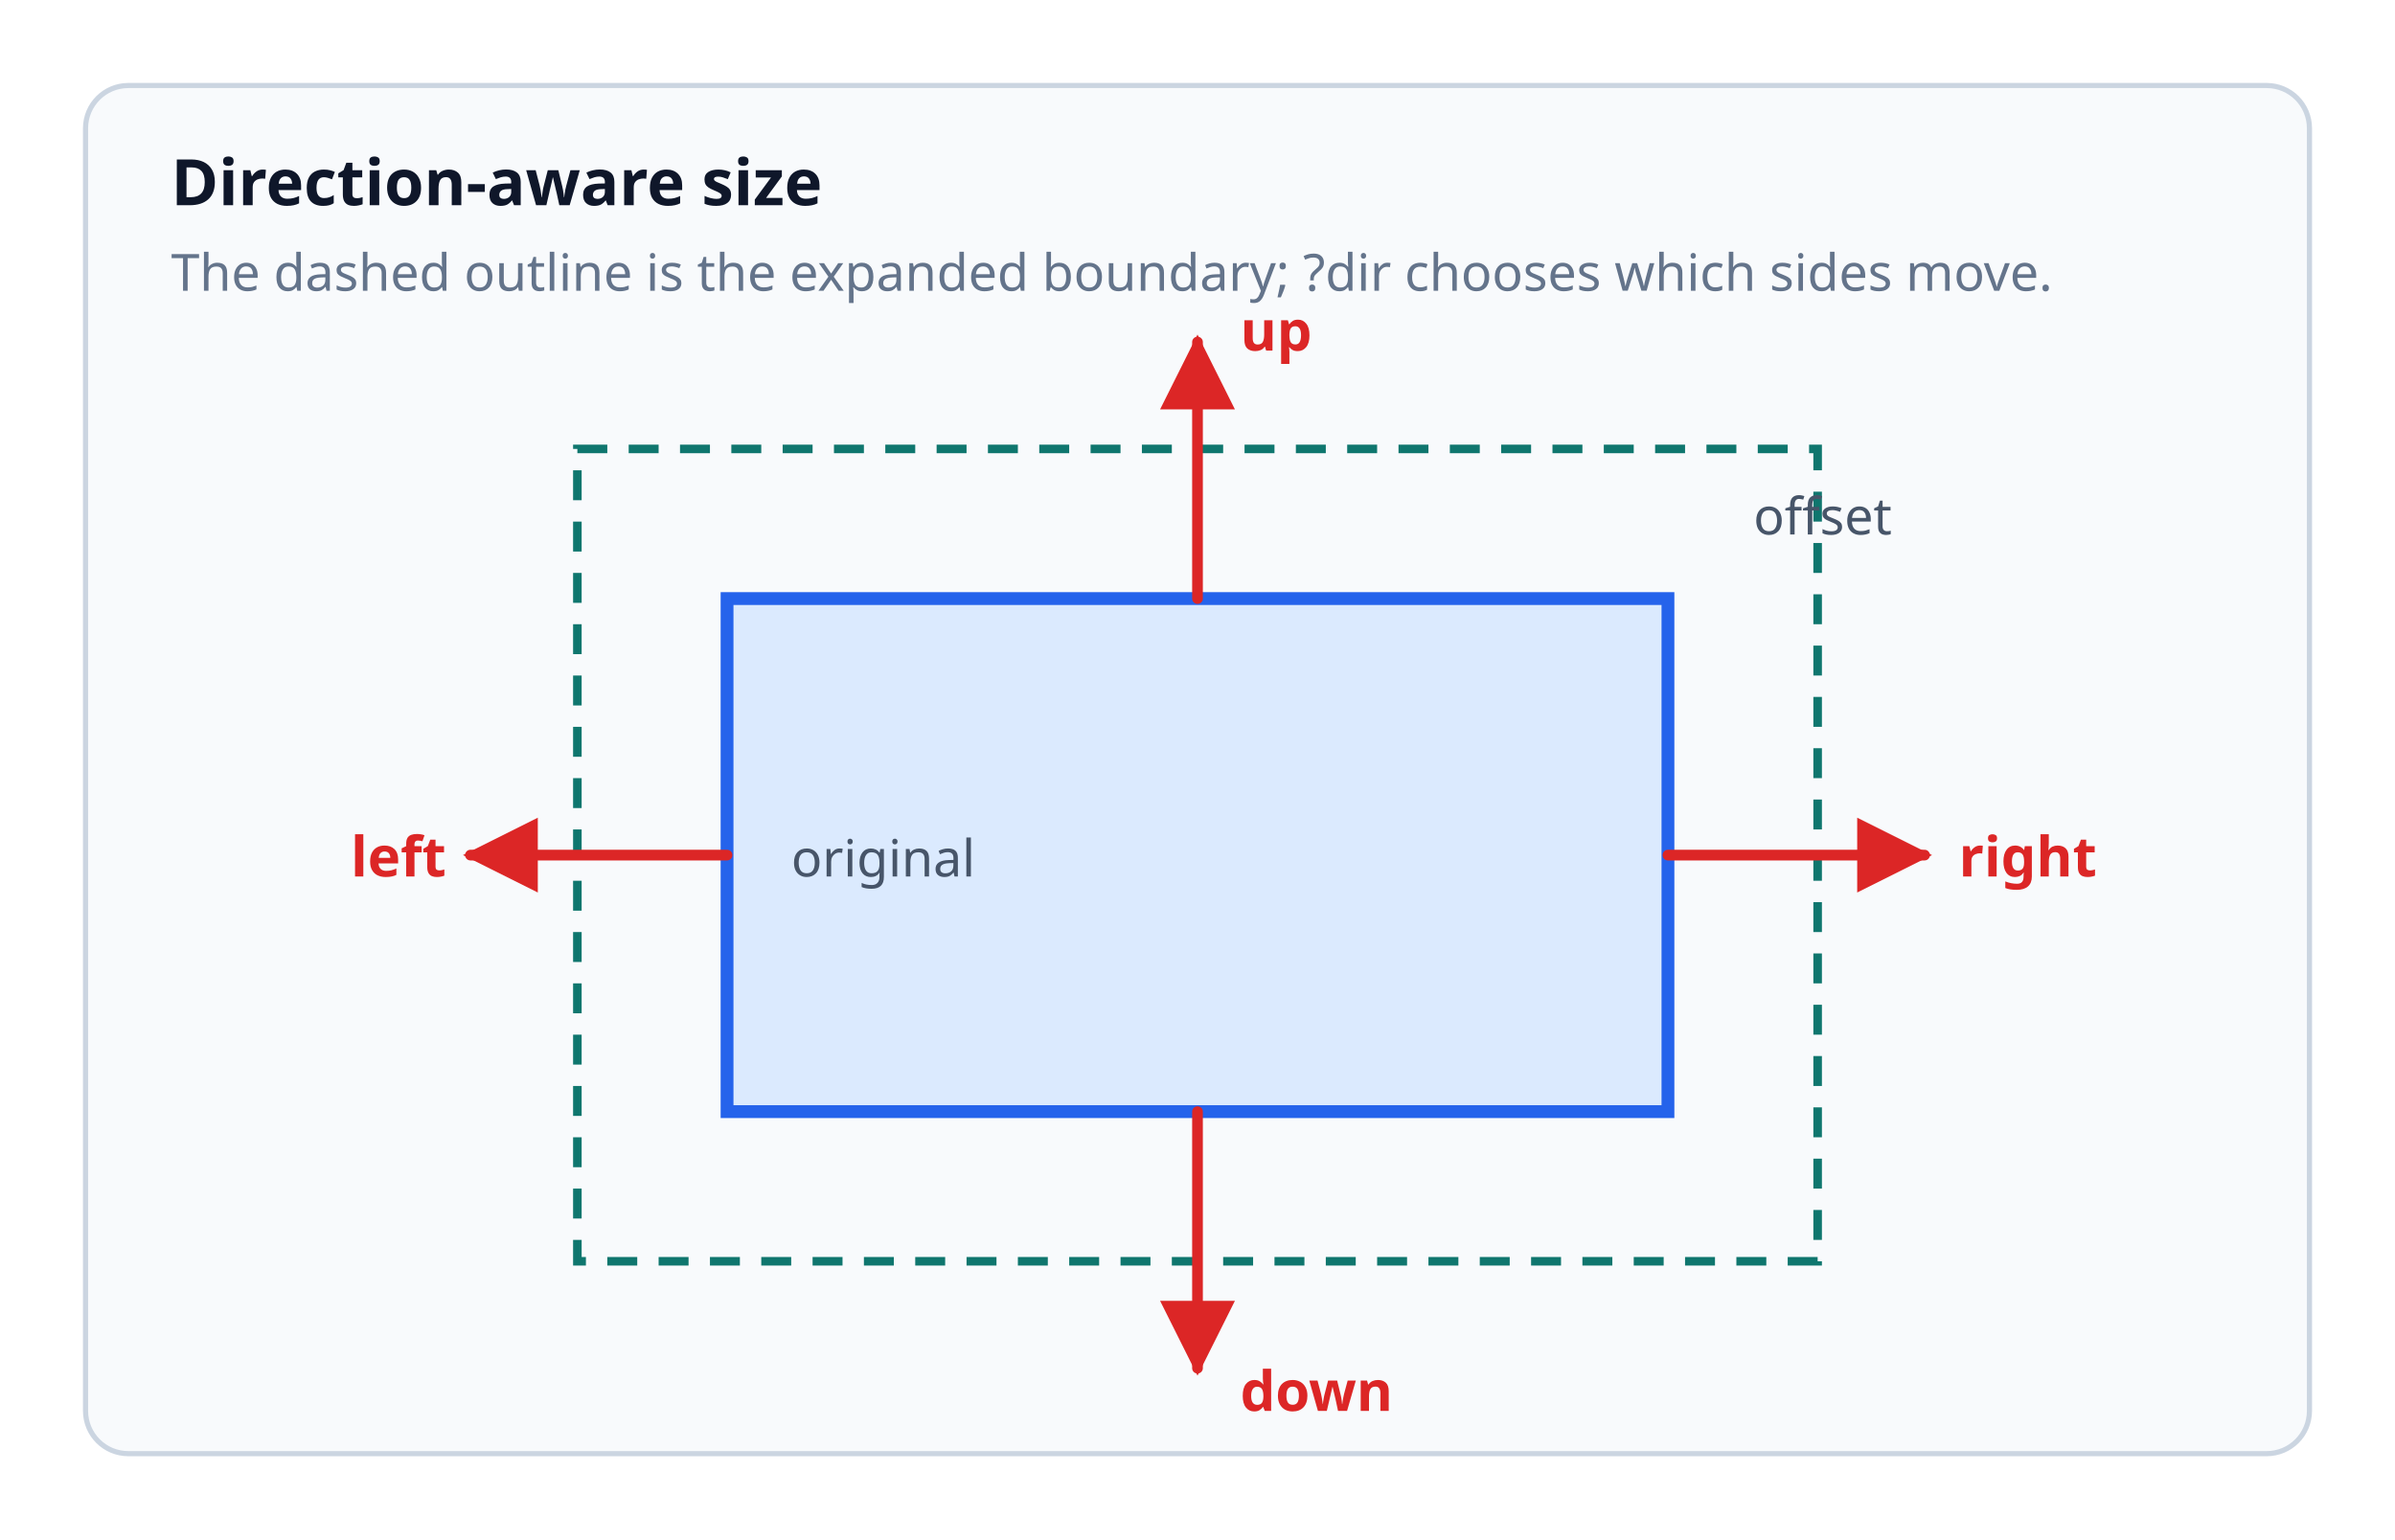
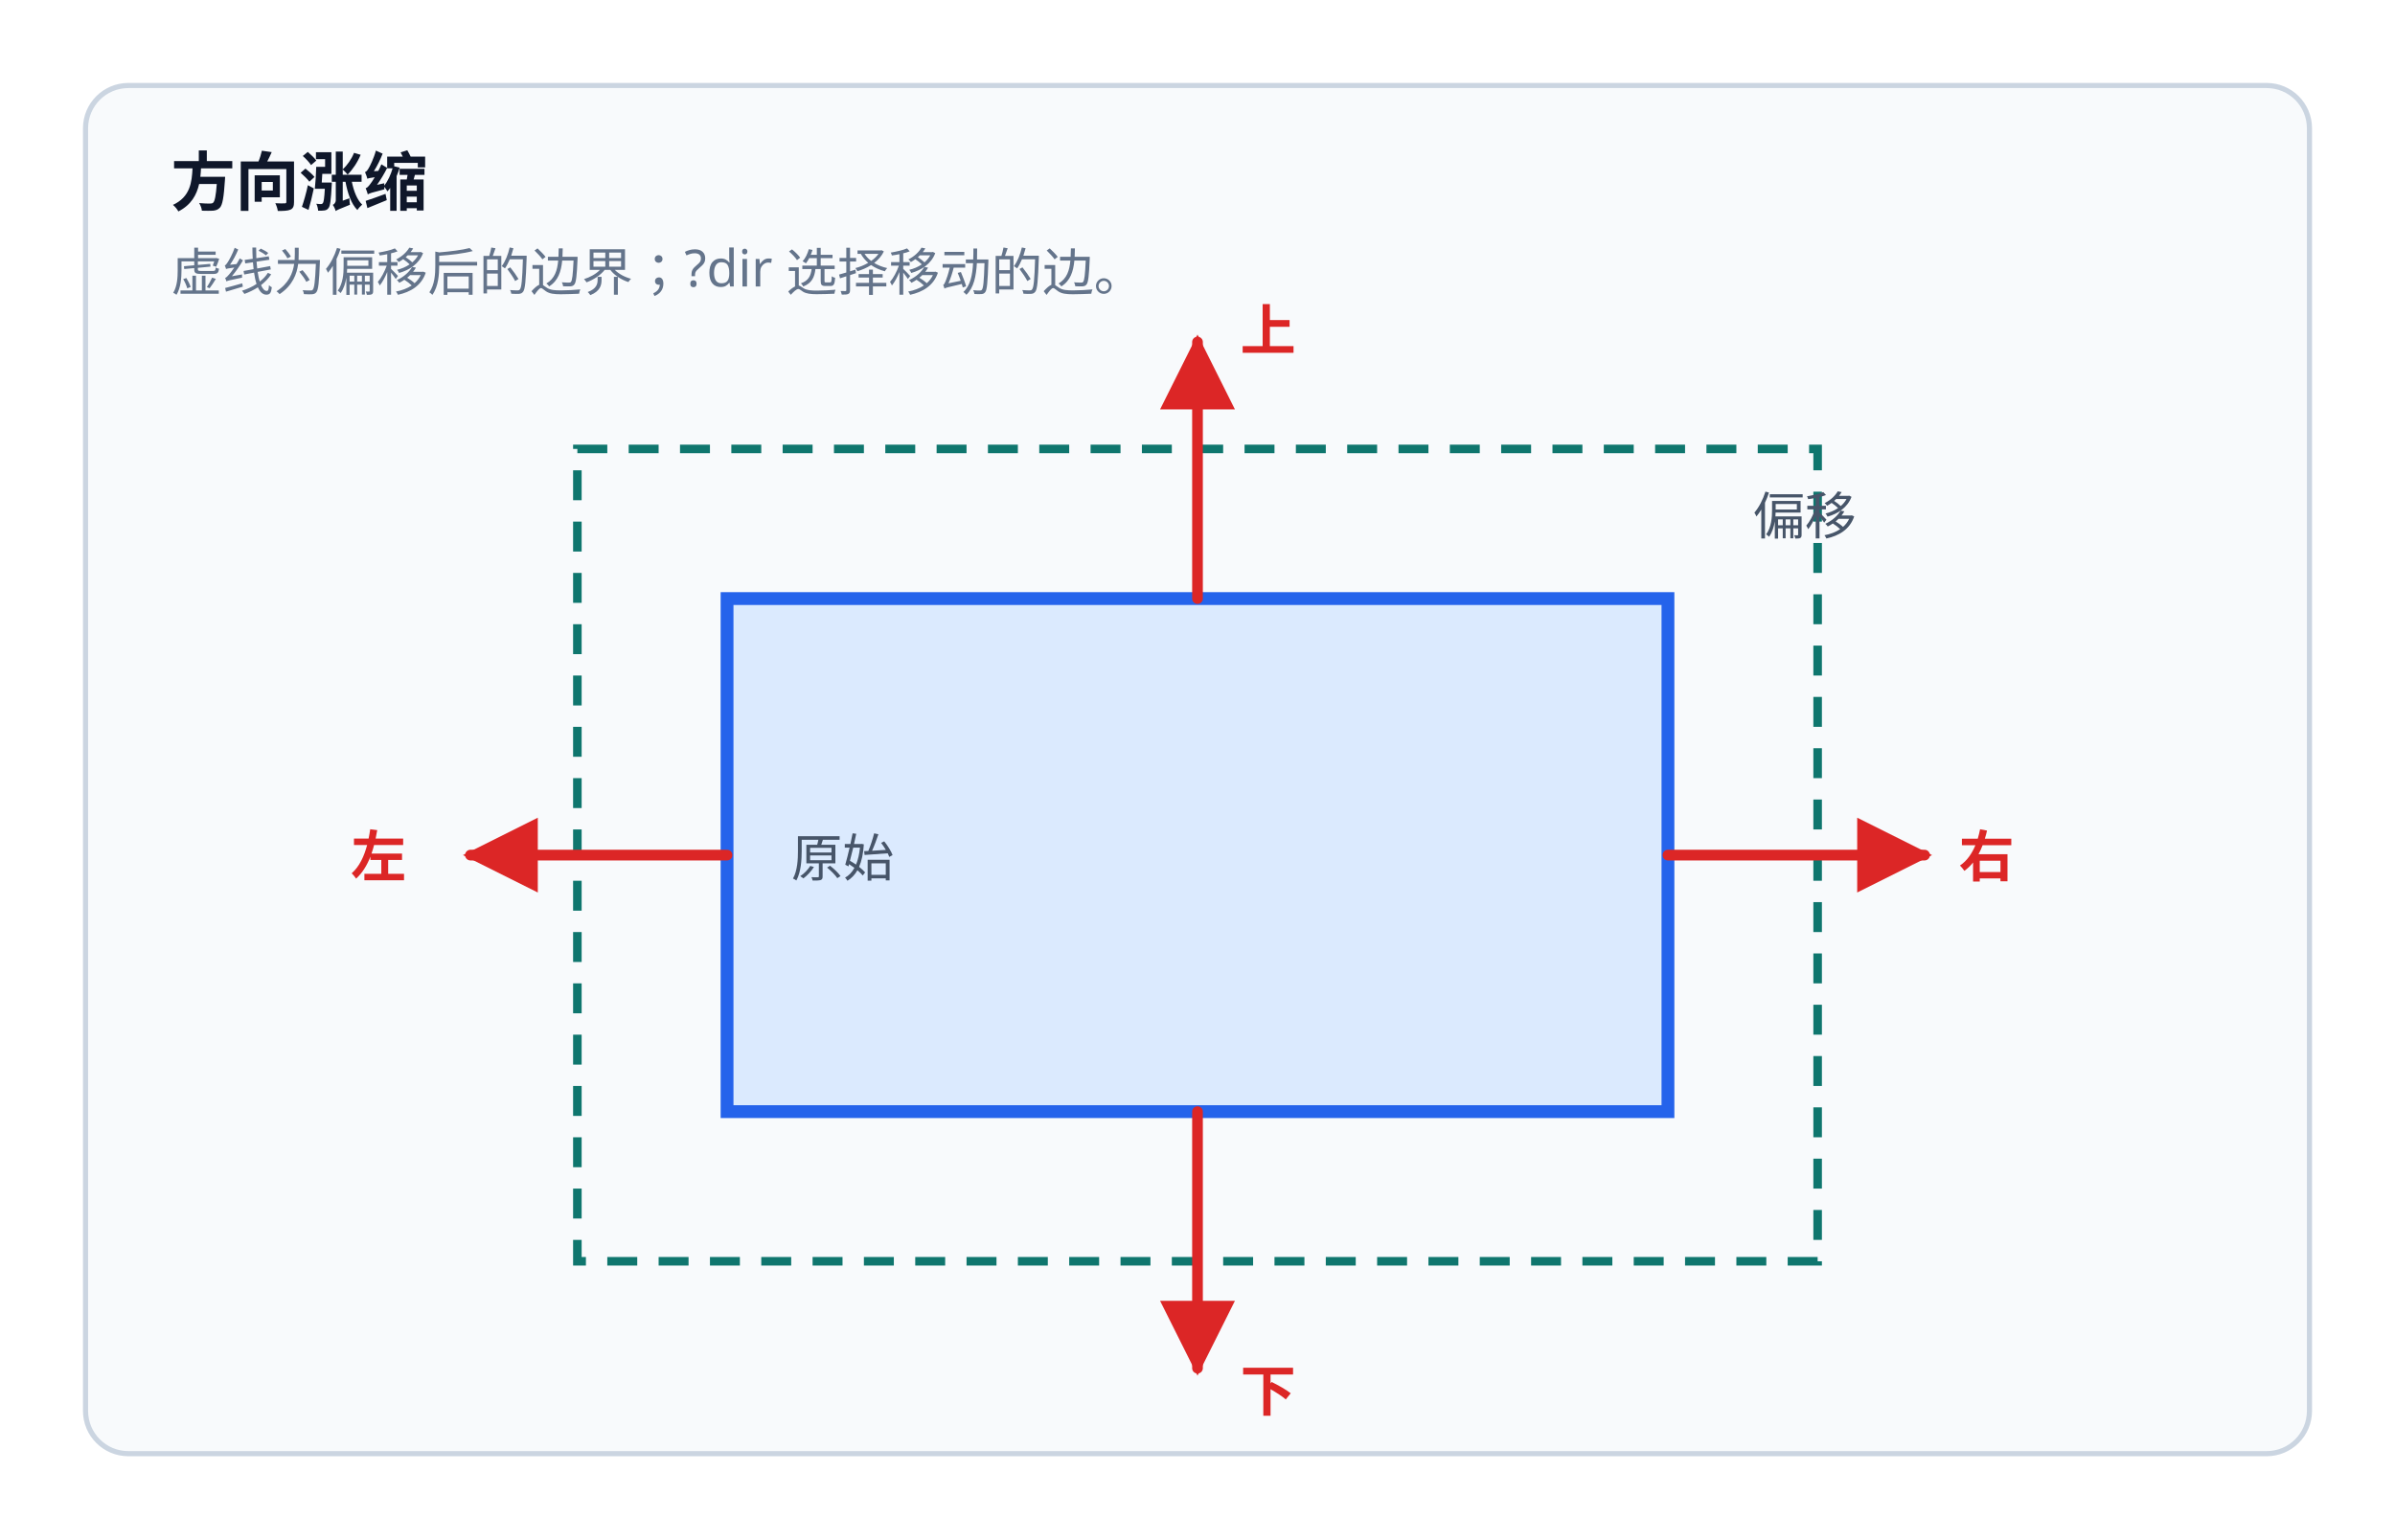
<svg xmlns="http://www.w3.org/2000/svg" viewBox="0 0 560 360" role="img" aria-labelledby="title desc">
  <defs>
    <marker id="dir-arrow" viewBox="0 0 10 10" refX="9" refY="5" markerWidth="7" markerHeight="7" orient="auto">
      <path d="M0 0L10 5L0 10z" fill="#dc2626" />
    </marker>
    <style>
      .bg { fill: #f8fafc; stroke: #cbd5e1; stroke-width: 1.2; }
      .original { fill: #dbeafe; stroke: #2563eb; stroke-width: 3; }
      .offset { fill: none; stroke: #0f766e; stroke-width: 2; stroke-dasharray: 7 5; }
      .arrow { stroke: #dc2626; stroke-width: 2.5; stroke-linecap: round; }
      .title { font: 600 15px sans-serif; fill: #0f172a; }
      .label { font: 600 13px sans-serif; fill: #dc2626; }
      .note { font: 12px sans-serif; fill: #64748b; }
      .tiny { font: 12px sans-serif; fill: #475569; }
    </style>
  </defs>
  <rect class="bg" x="20" y="20" width="520" height="320" rx="10" />
-   <text class="title" x="40" y="48">Direction-aware size</text>
-   <text class="note" x="40" y="68">The dashed outline is the expanded boundary; ?dir chooses which sides move.</text>
+   <text class="title" x="40" y="48">方向涨缩</text>
+   <text class="note" x="40" y="68">虚线为偏移后的边界；?dir 选择移动的边。</text>
  <rect class="offset" x="135" y="105" width="290" height="190" />
  <rect class="original" x="170" y="140" width="220" height="120" />
  <line class="arrow" x1="170" y1="200" x2="110" y2="200" marker-end="url(#dir-arrow)" />
  <line class="arrow" x1="390" y1="200" x2="450" y2="200" marker-end="url(#dir-arrow)" />
  <line class="arrow" x1="280" y1="140" x2="280" y2="80" marker-end="url(#dir-arrow)" />
  <line class="arrow" x1="280" y1="260" x2="280" y2="320" marker-end="url(#dir-arrow)" />
-   <text class="label" x="82" y="205">left</text>
-   <text class="label" x="458" y="205">right</text>
-   <text class="label" x="290" y="82">up</text>
-   <text class="label" x="290" y="330">down</text>
-   <text class="tiny" x="185" y="205">original</text>
-   <text class="tiny" x="410" y="125">offset</text>
+   <text class="label" x="82" y="205">左</text>
+   <text class="label" x="458" y="205">右</text>
+   <text class="label" x="290" y="82">上</text>
+   <text class="label" x="290" y="330">下</text>
+   <text class="tiny" x="185" y="205">原始</text>
+   <text class="tiny" x="410" y="125">偏移</text>
</svg>
